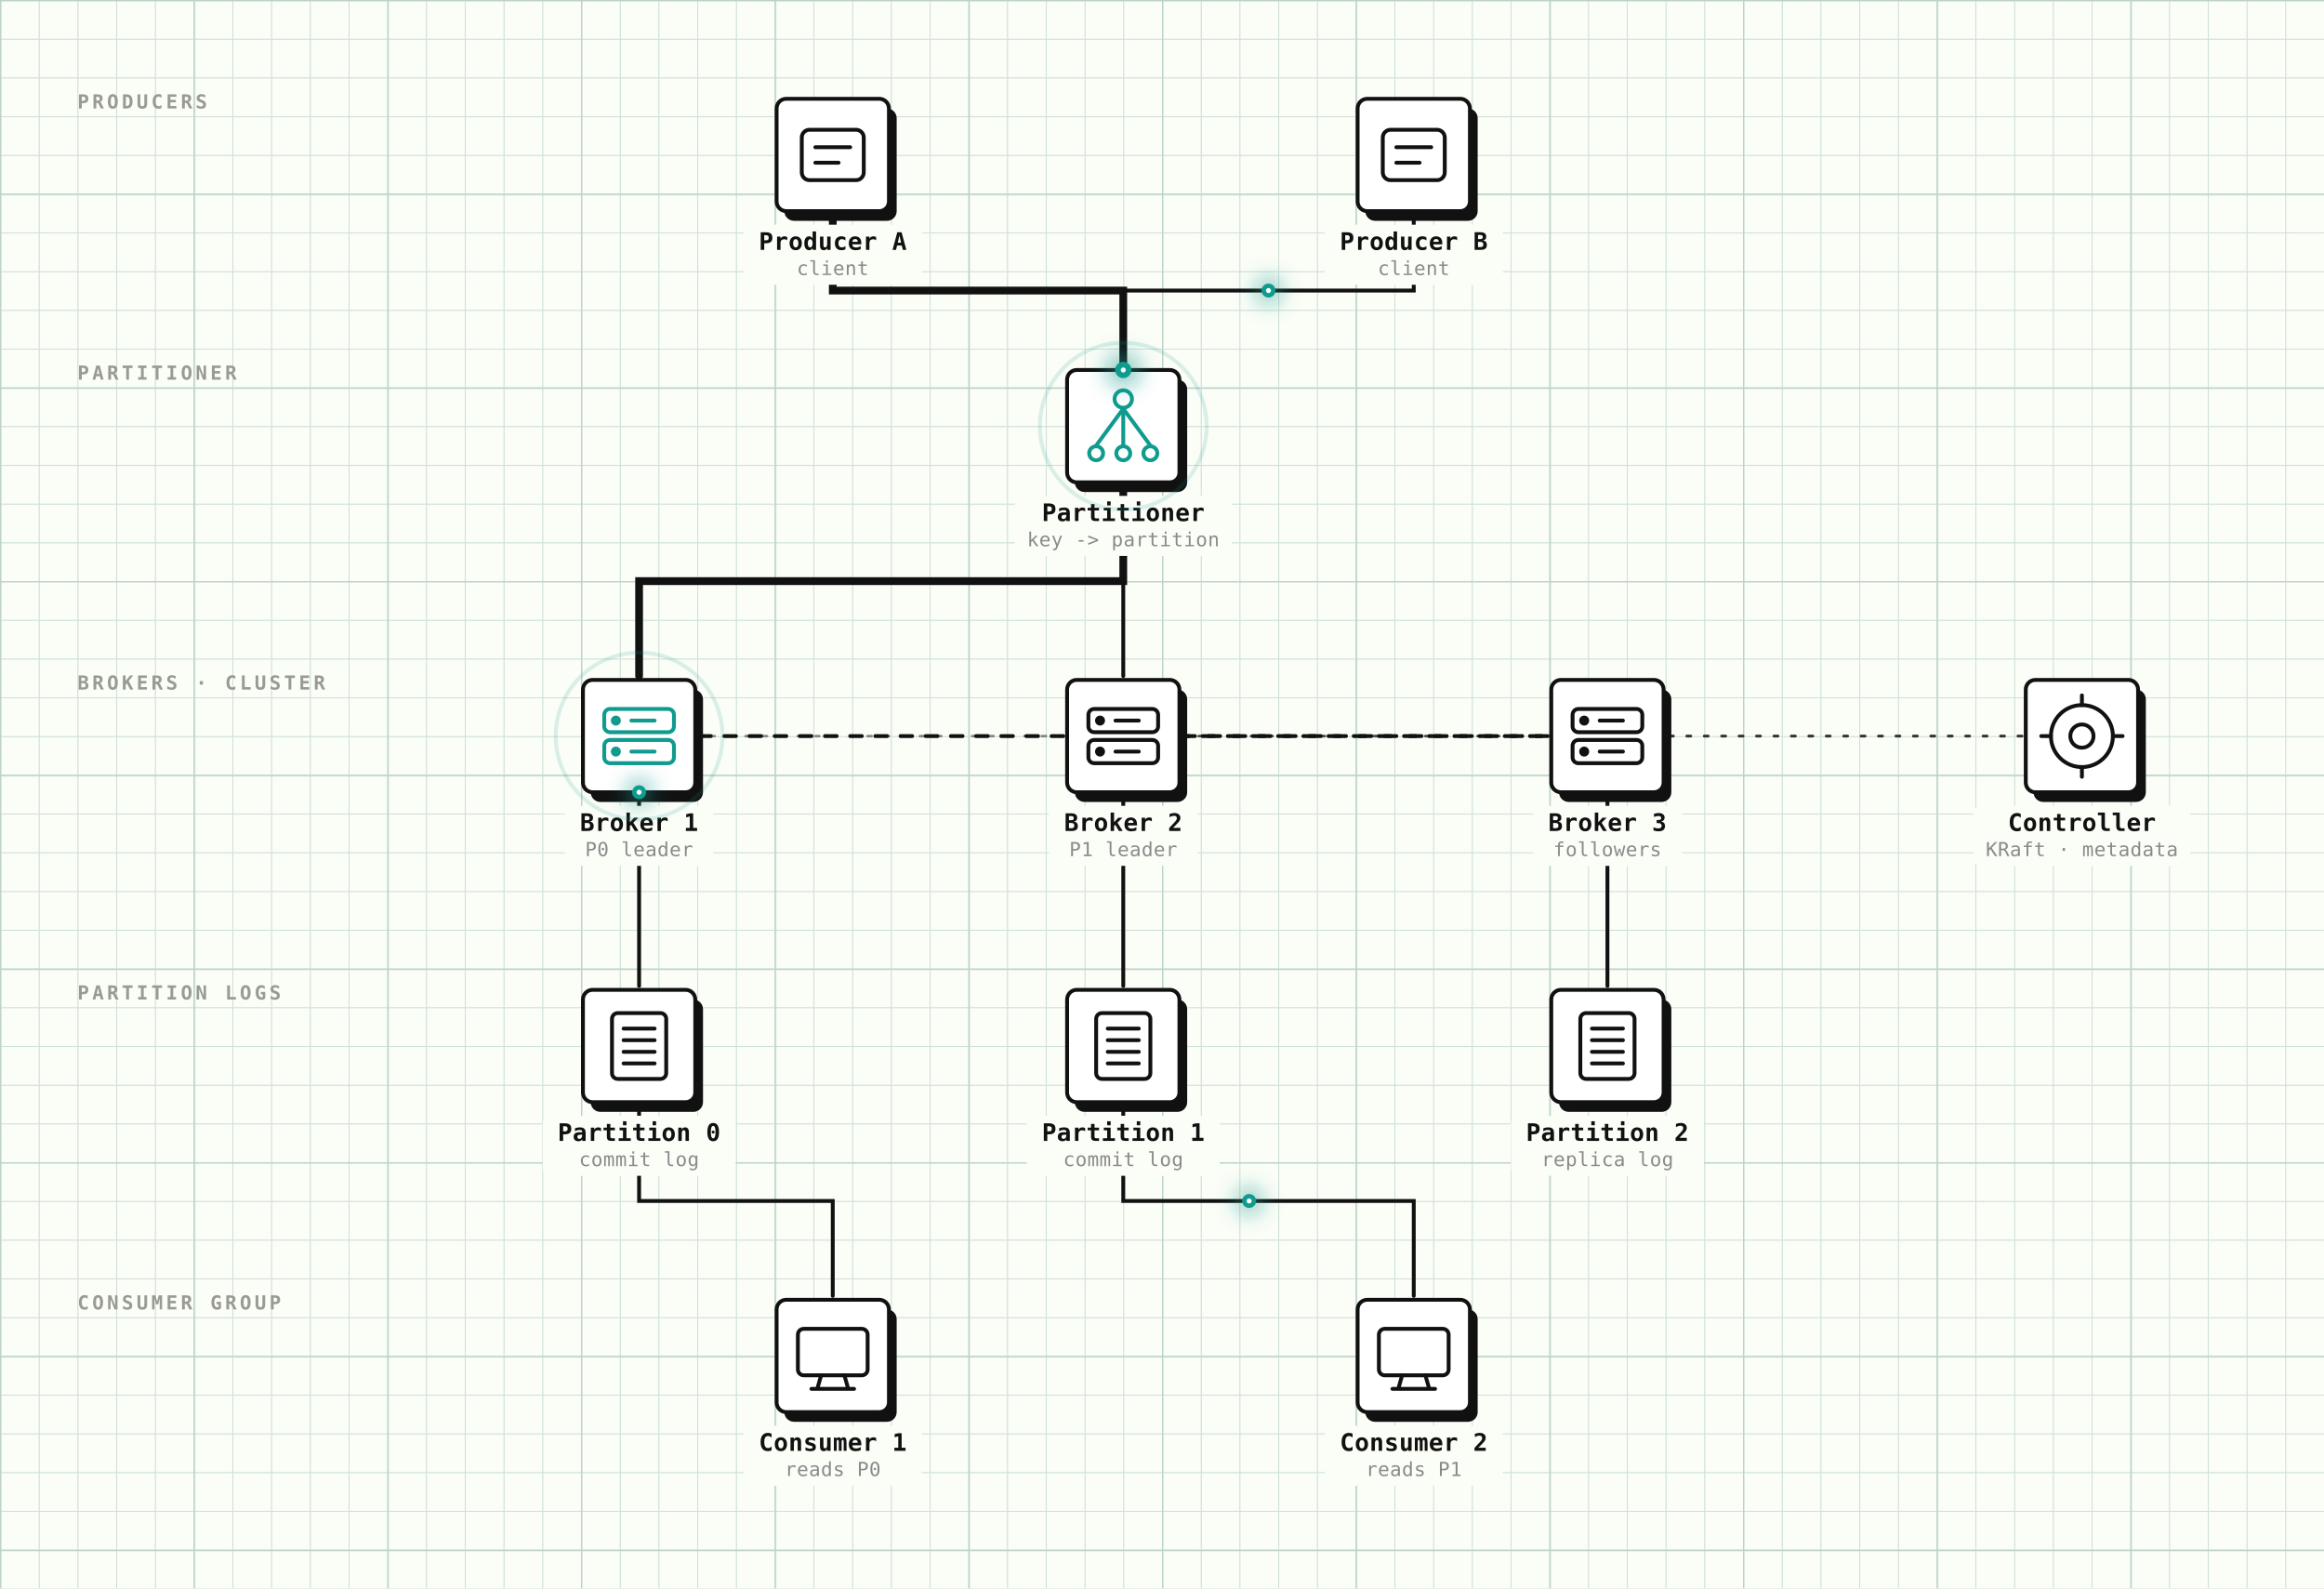
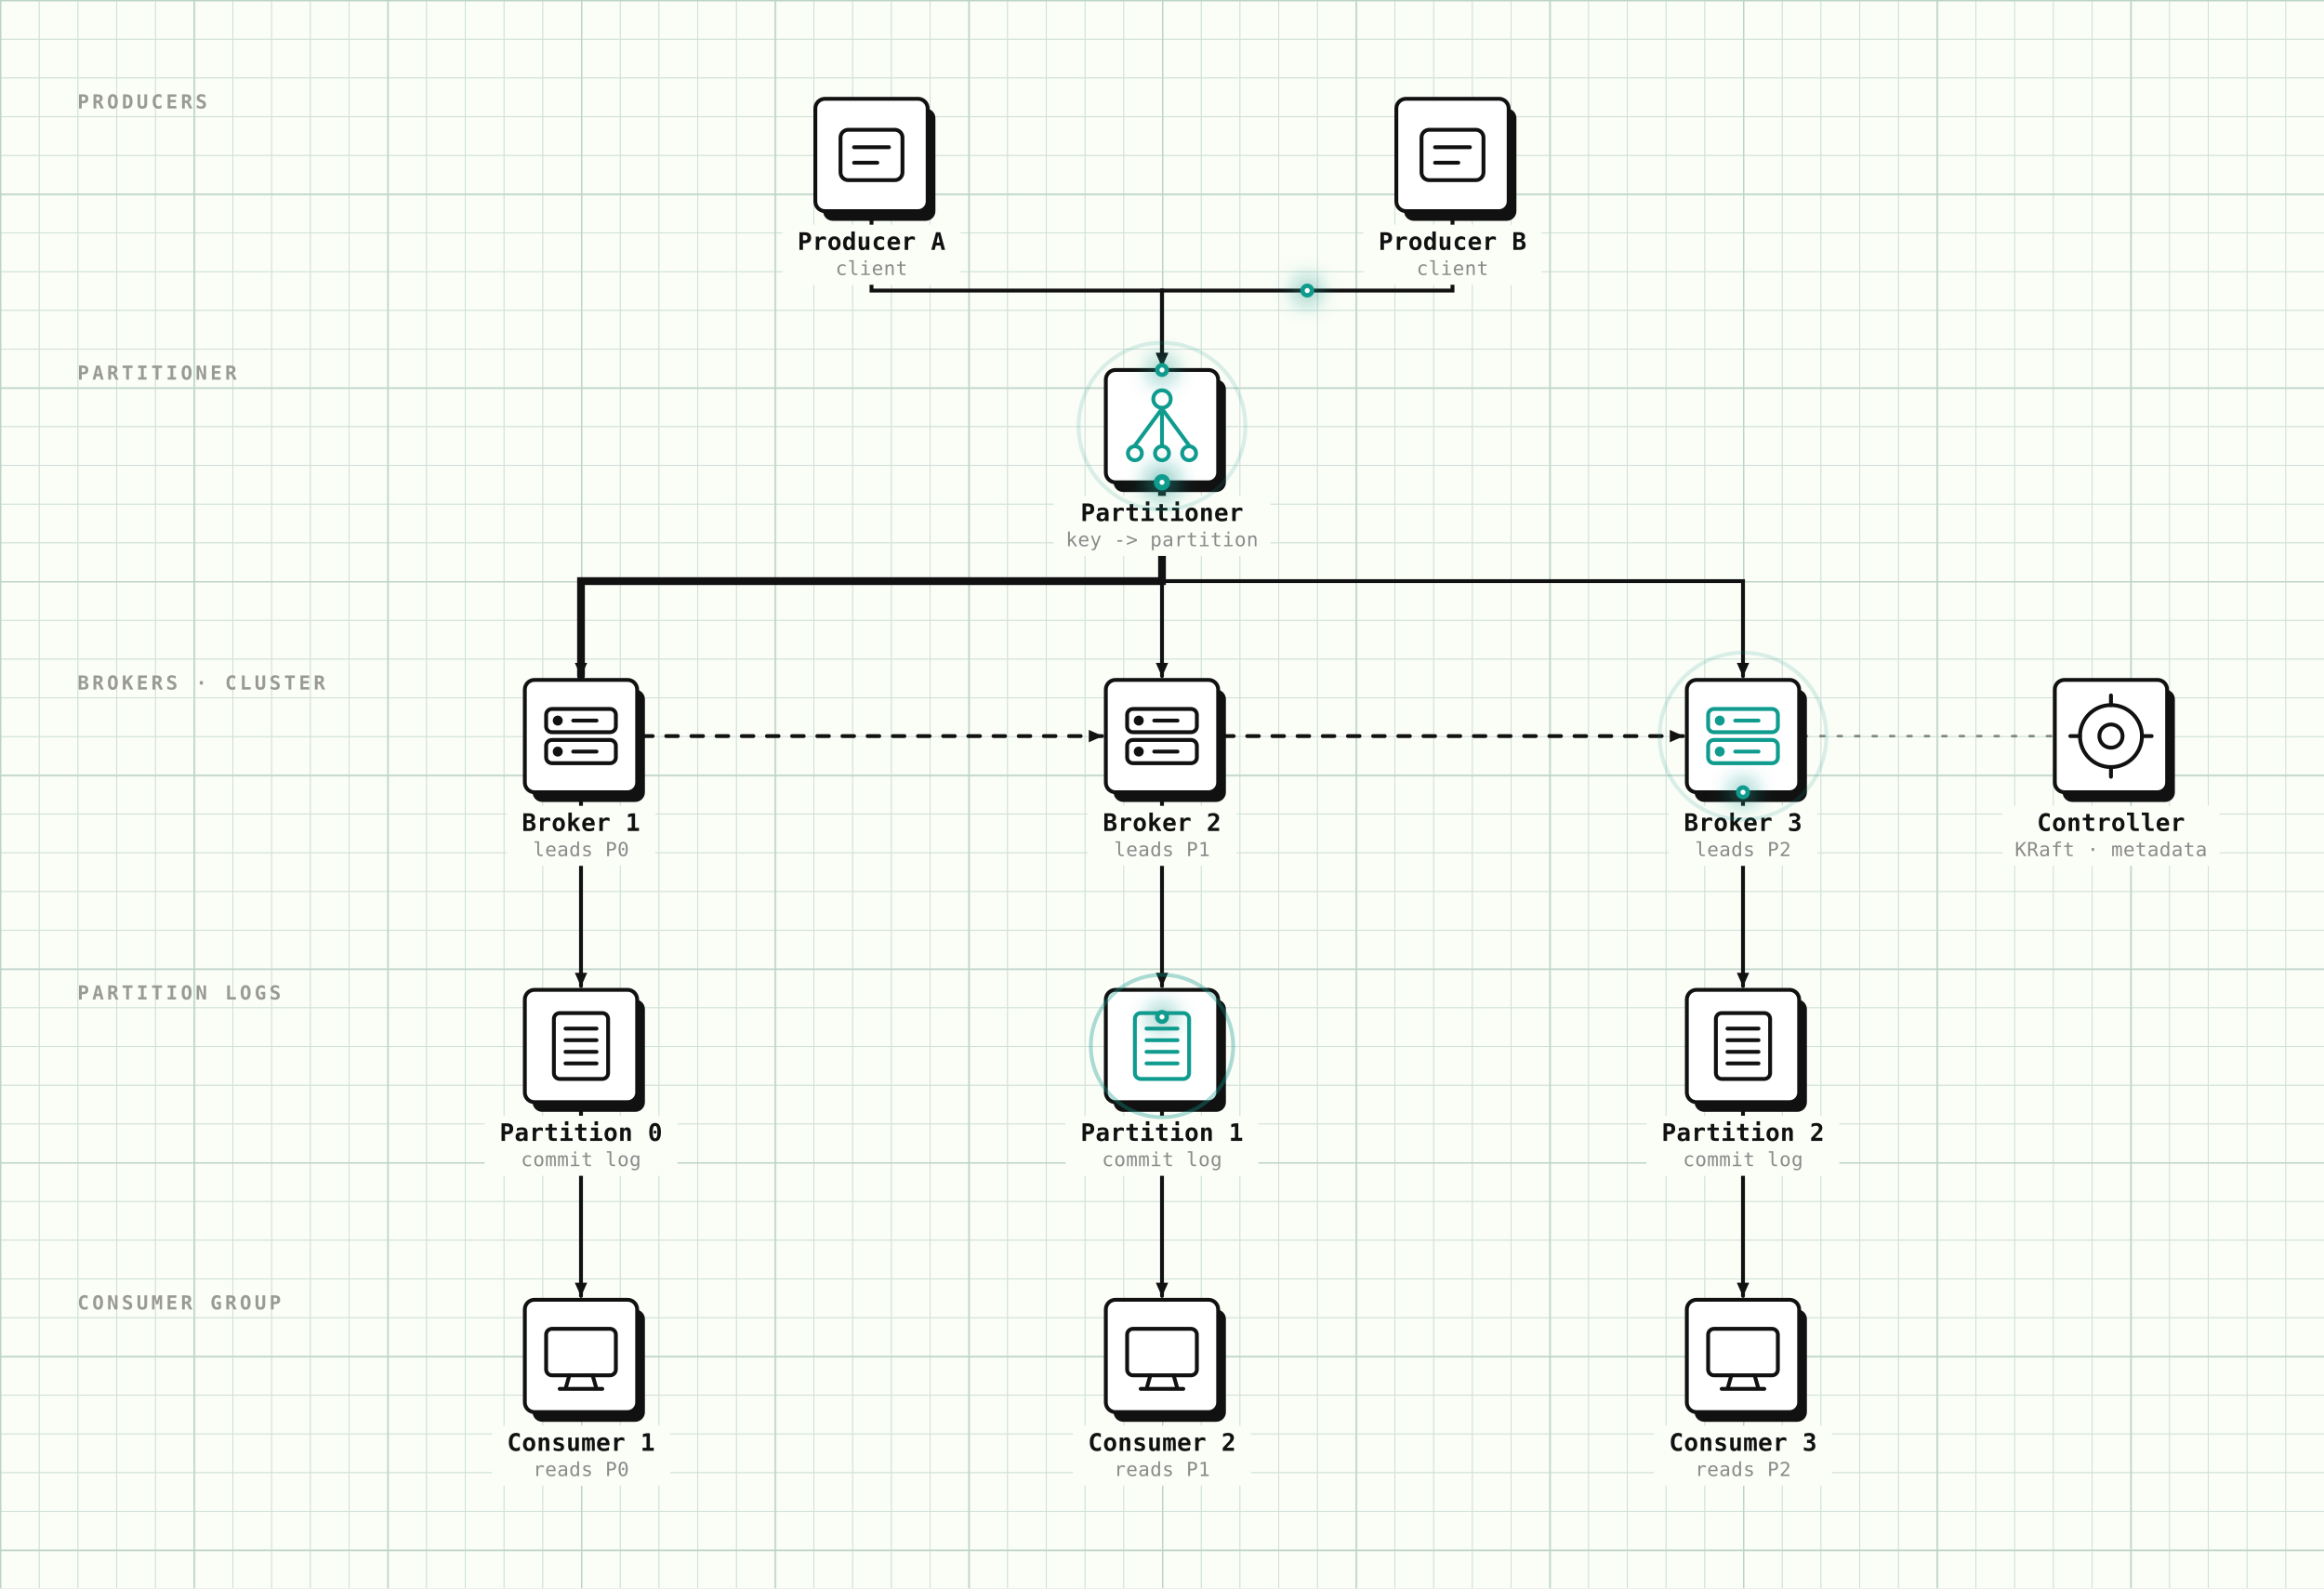
- <svg xmlns="http://www.w3.org/2000/svg" viewBox="0 0 1200 820" class="df-svg" role="img" aria-label="The life of a record">
+ <svg xmlns="http://www.w3.org/2000/svg" viewBox="0 0 1200 820" class="df-svg" role="img" aria-label="The life of a record. Components: Producer A, Producer B, Partitioner, Broker 1, Broker 2, Broker 3, Controller, Partition 0, Partition 1, Partition 2, Consumer 1, Consumer 2, Consumer 3.">
  <style>.df-wrap{font-family:ui-sans-serif,system-ui,-apple-system,'Segoe UI',Roboto,sans-serif;color:#111}
.df-badge{font-family:ui-monospace,Menlo,monospace;font-size:11px;letter-spacing:.2em;text-transform:uppercase;color:#111;background:#ffd23f;display:inline-block;padding:4px 9px;border:2px solid #111;border-radius:4px;box-shadow:2px 2px 0 #111}
.df-title{font-size:clamp(22px,3.3vw,33px);letter-spacing:-.02em;margin:12px 0 6px;font-weight:800}
.df-sub{color:#444;font-size:14.5px;max-width:82ch;margin:0 0 14px;line-height:1.5}
.df-legend{display:inline-flex;flex-wrap:wrap;gap:0;align-items:stretch;background:#fff;border:2px solid #111;border-radius:8px;box-shadow:3px 3px 0 #111;overflow:hidden;font-family:ui-monospace,Menlo,monospace}
.df-legend .k{display:flex;align-items:center;gap:9px;padding:11px 15px;border-right:2px solid #111;font-size:12.5px;font-weight:700;white-space:nowrap}
.df-legend .k:last-child{border-right:0}
.df-legend .g{font-weight:400;color:#777;font-size:11px}
.df-legend .lbl{font-size:10px;letter-spacing:.16em;text-transform:uppercase;padding:11px 12px;background:#111;color:#fff;display:flex;align-items:center}
.df-svg{display:block;width:100%;height:auto;margin-top:14px}
.df-gl{fill:none;stroke:currentColor;stroke-linecap:round;stroke-linejoin:round}
.df-gl.df-f{fill:currentColor}
.df-nm{font-family:ui-monospace,Menlo,monospace;font-size:12.5px;font-weight:700;letter-spacing:.01em;fill:#111}
.df-ns{font-family:ui-monospace,Menlo,monospace;font-size:10px;letter-spacing:.02em;fill:#8a8a8a}
.df-tl{font-family:ui-monospace,Menlo,monospace;font-size:10px;font-weight:700;letter-spacing:.16em;fill:#9a9a94}</style>
  <defs>
    <filter id="df-glow" x="-200%" y="-200%" width="500%" height="500%">
      <feGaussianBlur stdDeviation="5" />
    </filter>
+     <marker id="df-arrow" viewBox="0 0 10 10" refX="8.5" refY="5" markerWidth="8" markerHeight="8" orient="auto" markerUnits="userSpaceOnUse">
+       <path d="M0 1 L9 5 L0 9 Z" fill="#111" />
+     </marker>
    <pattern id="df-gp" width="20" height="20" patternUnits="userSpaceOnUse">
      <path d="M20 0 H0 V20" fill="none" stroke="#cfe0d8" stroke-width="1" />
    </pattern>
    <pattern id="df-gp2" width="100" height="100" patternUnits="userSpaceOnUse">
      <path d="M100 0 H0 V100" fill="none" stroke="#bcd3c8" stroke-width="1.4" />
    </pattern>
  </defs>
  <rect x="0" y="0" width="1200" height="820" fill="#fbfdf7" />
  <rect x="0" y="0" width="1200" height="820" fill="url(#df-gp)" />
  <rect x="0" y="0" width="1200" height="820" fill="url(#df-gp2)" />
  <text x="40" y="56" class="df-tl" text-anchor="start">PRODUCERS</text>
  <text x="40" y="196" class="df-tl" text-anchor="start">PARTITIONER</text>
  <text x="40" y="356" class="df-tl" text-anchor="start">BROKERS · CLUSTER</text>
  <text x="40" y="516" class="df-tl" text-anchor="start">PARTITION LOGS</text>
  <text x="40" y="676" class="df-tl" text-anchor="start">CONSUMER GROUP</text>
-   <path d="M430 111 L 430 150 L 580 150 L 580 189" fill="none" stroke="#111" stroke-width="4" stroke-opacity="1" stroke-dasharray="none" stroke-linecap="round" />
-   <path d="M580 251 L 580 300 L 330 300 L 330 349" fill="none" stroke="#111" stroke-width="4" stroke-opacity="1" stroke-dasharray="none" stroke-linecap="round" />
-   <path d="M730 111 L 730 150 L 580 150 L 580 189" fill="none" stroke="#111" stroke-width="2" stroke-opacity="1" stroke-dasharray="none" stroke-linecap="round" />
-   <path d="M580 251 L 580 349" fill="none" stroke="#111" stroke-width="2" stroke-opacity="1" stroke-dasharray="none" stroke-linecap="round" />
-   <path d="M330 411 L 330 509" fill="none" stroke="#111" stroke-width="2" stroke-opacity="1" stroke-dasharray="none" stroke-linecap="round" />
-   <path d="M580 411 L 580 509" fill="none" stroke="#111" stroke-width="2" stroke-opacity="1" stroke-dasharray="none" stroke-linecap="round" />
-   <path d="M830 411 L 830 509" fill="none" stroke="#111" stroke-width="2" stroke-opacity="1" stroke-dasharray="none" stroke-linecap="round" />
-   <path d="M330 571 L 330 620 L 430 620 L 430 669" fill="none" stroke="#111" stroke-width="2" stroke-opacity="1" stroke-dasharray="none" stroke-linecap="round" />
-   <path d="M580 571 L 580 620 L 730 620 L 730 669" fill="none" stroke="#111" stroke-width="2" stroke-opacity="1" stroke-dasharray="none" stroke-linecap="round" />
-   <path d="M361 380 L 799 380" fill="none" stroke="#111" stroke-width="2" stroke-opacity="1" stroke-dasharray="6 7" stroke-linecap="round" />
-   <path d="M611 380 L 799 380" fill="none" stroke="#111" stroke-width="2" stroke-opacity="1" stroke-dasharray="6 7" stroke-linecap="round" />
-   <path d="M1044 380 L 361 380" fill="none" stroke="#111" stroke-width="1.4" stroke-opacity="0.45" stroke-dasharray="2 7" stroke-linecap="round" />
-   <path d="M1044 380 L 611 380" fill="none" stroke="#111" stroke-width="1.4" stroke-opacity="0.45" stroke-dasharray="2 7" stroke-linecap="round" />
-   <path d="M1044 380 L 861 380" fill="none" stroke="#111" stroke-width="1.4" stroke-opacity="0.45" stroke-dasharray="2 7" stroke-linecap="round" />
-   <g transform="translate(430,80)">
+   <path d="M450 111 L 450 150 L 600 150 L 600 189" fill="none" stroke="#111" stroke-width="2" stroke-opacity="1" stroke-dasharray="none" stroke-linecap="round" marker-end="url(#df-arrow)" />
+   <path d="M750 111 L 750 150 L 600 150 L 600 189" fill="none" stroke="#111" stroke-width="2" stroke-opacity="1" stroke-dasharray="none" stroke-linecap="round" marker-end="url(#df-arrow)" />
+   <path d="M600 251 L 600 300 L 300 300 L 300 349" fill="none" stroke="#111" stroke-width="4" stroke-opacity="1" stroke-dasharray="none" stroke-linecap="round" marker-end="url(#df-arrow)" />
+   <path d="M600 251 L 600 349" fill="none" stroke="#111" stroke-width="2" stroke-opacity="1" stroke-dasharray="none" stroke-linecap="round" marker-end="url(#df-arrow)" />
+   <path d="M600 251 L 600 300 L 900 300 L 900 349" fill="none" stroke="#111" stroke-width="2" stroke-opacity="1" stroke-dasharray="none" stroke-linecap="round" marker-end="url(#df-arrow)" />
+   <path d="M300 411 L 300 509" fill="none" stroke="#111" stroke-width="2" stroke-opacity="1" stroke-dasharray="none" stroke-linecap="round" marker-end="url(#df-arrow)" />
+   <path d="M600 411 L 600 509" fill="none" stroke="#111" stroke-width="2" stroke-opacity="1" stroke-dasharray="none" stroke-linecap="round" marker-end="url(#df-arrow)" />
+   <path d="M900 411 L 900 509" fill="none" stroke="#111" stroke-width="2" stroke-opacity="1" stroke-dasharray="none" stroke-linecap="round" marker-end="url(#df-arrow)" />
+   <path d="M300 571 L 300 669" fill="none" stroke="#111" stroke-width="2" stroke-opacity="1" stroke-dasharray="none" stroke-linecap="round" marker-end="url(#df-arrow)" />
+   <path d="M600 571 L 600 669" fill="none" stroke="#111" stroke-width="2" stroke-opacity="1" stroke-dasharray="none" stroke-linecap="round" marker-end="url(#df-arrow)" />
+   <path d="M900 571 L 900 669" fill="none" stroke="#111" stroke-width="2" stroke-opacity="1" stroke-dasharray="none" stroke-linecap="round" marker-end="url(#df-arrow)" />
+   <path d="M331 380 L 569 380" fill="none" stroke="#111" stroke-width="2" stroke-opacity="1" stroke-dasharray="6 7" stroke-linecap="round" marker-end="url(#df-arrow)" />
+   <path d="M631 380 L 869 380" fill="none" stroke="#111" stroke-width="2" stroke-opacity="1" stroke-dasharray="6 7" stroke-linecap="round" marker-end="url(#df-arrow)" />
+   <path d="M1059 380 L 931 380" fill="none" stroke="#111" stroke-width="1.4" stroke-opacity="0.45" stroke-dasharray="2 7" stroke-linecap="round" />
+   <g transform="translate(450,80)">
    <rect x="-25" y="-24" width="58" height="58" rx="5" fill="#111" />
    <rect x="-29" y="-29" width="58" height="58" rx="5" fill="#fff" stroke="#111" stroke-width="2" />
    <g stroke-width="2" style="color:#111">
      <rect x="-16" y="-13" width="32" height="26" rx="4" class="df-gl" />
      <path d="M-9 -4 h18 M-9 4 h12" class="df-gl" />
    </g>
  </g>
-   <rect x="384" y="116" width="92" height="31" rx="4" fill="#fbfdf7" />
-   <text x="430" y="129" class="df-nm" text-anchor="middle">Producer A</text>
-   <text x="430" y="142" class="df-ns" text-anchor="middle">client</text>
-   <g transform="translate(730,80)">
+   <rect x="404" y="116" width="92" height="31" rx="4" fill="#fbfdf7" />
+   <text x="450" y="129" class="df-nm" text-anchor="middle">Producer A</text>
+   <text x="450" y="142" class="df-ns" text-anchor="middle">client</text>
+   <g transform="translate(750,80)">
    <rect x="-25" y="-24" width="58" height="58" rx="5" fill="#111" />
    <rect x="-29" y="-29" width="58" height="58" rx="5" fill="#fff" stroke="#111" stroke-width="2" />
    <g stroke-width="2" style="color:#111">
      <rect x="-16" y="-13" width="32" height="26" rx="4" class="df-gl" />
      <path d="M-9 -4 h18 M-9 4 h12" class="df-gl" />
    </g>
  </g>
-   <rect x="684" y="116" width="92" height="31" rx="4" fill="#fbfdf7" />
-   <text x="730" y="129" class="df-nm" text-anchor="middle">Producer B</text>
-   <text x="730" y="142" class="df-ns" text-anchor="middle">client</text>
-   <g transform="translate(580,220)">
+   <rect x="704" y="116" width="92" height="31" rx="4" fill="#fbfdf7" />
+   <text x="750" y="129" class="df-nm" text-anchor="middle">Producer B</text>
+   <text x="750" y="142" class="df-ns" text-anchor="middle">client</text>
+   <g transform="translate(600,220)">
    <rect x="-25" y="-24" width="58" height="58" rx="5" fill="#111" />
    <rect x="-29" y="-29" width="58" height="58" rx="5" fill="#fff" stroke="#111" stroke-width="2" />
    <g stroke-width="2" style="color: rgb(15, 155, 142);">
      <circle cx="0" cy="-14" r="4.5" class="df-gl" />
      <path d="M0 -9 L-14 10 M0 -9 L0 10 M0 -9 L14 10" class="df-gl" />
      <circle cx="-14" cy="14" r="3.6" class="df-gl" />
      <circle cx="0" cy="14" r="3.6" class="df-gl" />
      <circle cx="14" cy="14" r="3.6" class="df-gl" />
    </g>
  </g>
-   <rect x="524" y="256" width="112" height="31" rx="4" fill="#fbfdf7" />
-   <text x="580" y="269" class="df-nm" text-anchor="middle">Partitioner</text>
-   <text x="580" y="282" class="df-ns" text-anchor="middle">key -&gt; partition</text>
-   <g transform="translate(330,380)">
+   <rect x="544" y="256" width="112" height="31" rx="4" fill="#fbfdf7" />
+   <text x="600" y="269" class="df-nm" text-anchor="middle">Partitioner</text>
+   <text x="600" y="282" class="df-ns" text-anchor="middle">key -&gt; partition</text>
+   <g transform="translate(300,380)">
+     <rect x="-25" y="-24" width="58" height="58" rx="5" fill="#111" />
+     <rect x="-29" y="-29" width="58" height="58" rx="5" fill="#fff" stroke="#111" stroke-width="2" />
+     <g stroke-width="2" style="color:#111">
+       <rect x="-18" y="-14" width="36" height="12" rx="3" class="df-gl" />
+       <circle cx="-12" cy="-8" r="1.6" class="df-gl df-f" />
+       <path d="M-4 -8 h12" class="df-gl" />
+       <rect x="-18" y="2" width="36" height="12" rx="3" class="df-gl" />
+       <circle cx="-12" cy="8" r="1.6" class="df-gl df-f" />
+       <path d="M-4 8 h12" class="df-gl" />
+     </g>
+   </g>
+   <rect x="261.6" y="416" width="76.8" height="31" rx="4" fill="#fbfdf7" />
+   <text x="300" y="429" class="df-nm" text-anchor="middle">Broker 1</text>
+   <text x="300" y="442" class="df-ns" text-anchor="middle">leads P0</text>
+   <g transform="translate(600,380)">
+     <rect x="-25" y="-24" width="58" height="58" rx="5" fill="#111" />
+     <rect x="-29" y="-29" width="58" height="58" rx="5" fill="#fff" stroke="#111" stroke-width="2" />
+     <g stroke-width="2" style="color:#111">
+       <rect x="-18" y="-14" width="36" height="12" rx="3" class="df-gl" />
+       <circle cx="-12" cy="-8" r="1.6" class="df-gl df-f" />
+       <path d="M-4 -8 h12" class="df-gl" />
+       <rect x="-18" y="2" width="36" height="12" rx="3" class="df-gl" />
+       <circle cx="-12" cy="8" r="1.6" class="df-gl df-f" />
+       <path d="M-4 8 h12" class="df-gl" />
+     </g>
+   </g>
+   <rect x="561.6" y="416" width="76.8" height="31" rx="4" fill="#fbfdf7" />
+   <text x="600" y="429" class="df-nm" text-anchor="middle">Broker 2</text>
+   <text x="600" y="442" class="df-ns" text-anchor="middle">leads P1</text>
+   <g transform="translate(900,380)">
    <rect x="-25" y="-24" width="58" height="58" rx="5" fill="#111" />
    <rect x="-29" y="-29" width="58" height="58" rx="5" fill="#fff" stroke="#111" stroke-width="2" />
    <g stroke-width="2" style="color: rgb(15, 155, 142);">
      <rect x="-18" y="-14" width="36" height="12" rx="3" class="df-gl" />
      <circle cx="-12" cy="-8" r="1.6" class="df-gl df-f" />
      <path d="M-4 -8 h12" class="df-gl" />
      <rect x="-18" y="2" width="36" height="12" rx="3" class="df-gl" />
      <circle cx="-12" cy="8" r="1.6" class="df-gl df-f" />
      <path d="M-4 8 h12" class="df-gl" />
    </g>
  </g>
-   <rect x="291.6" y="416" width="76.8" height="31" rx="4" fill="#fbfdf7" />
-   <text x="330" y="429" class="df-nm" text-anchor="middle">Broker 1</text>
-   <text x="330" y="442" class="df-ns" text-anchor="middle">P0 leader</text>
-   <g transform="translate(580,380)">
-     <rect x="-25" y="-24" width="58" height="58" rx="5" fill="#111" />
-     <rect x="-29" y="-29" width="58" height="58" rx="5" fill="#fff" stroke="#111" stroke-width="2" />
-     <g stroke-width="2" style="color:#111">
-       <rect x="-18" y="-14" width="36" height="12" rx="3" class="df-gl" />
-       <circle cx="-12" cy="-8" r="1.6" class="df-gl df-f" />
-       <path d="M-4 -8 h12" class="df-gl" />
-       <rect x="-18" y="2" width="36" height="12" rx="3" class="df-gl" />
-       <circle cx="-12" cy="8" r="1.6" class="df-gl df-f" />
-       <path d="M-4 8 h12" class="df-gl" />
-     </g>
-   </g>
-   <rect x="541.6" y="416" width="76.8" height="31" rx="4" fill="#fbfdf7" />
-   <text x="580" y="429" class="df-nm" text-anchor="middle">Broker 2</text>
-   <text x="580" y="442" class="df-ns" text-anchor="middle">P1 leader</text>
-   <g transform="translate(830,380)">
-     <rect x="-25" y="-24" width="58" height="58" rx="5" fill="#111" />
-     <rect x="-29" y="-29" width="58" height="58" rx="5" fill="#fff" stroke="#111" stroke-width="2" />
-     <g stroke-width="2" style="color:#111">
-       <rect x="-18" y="-14" width="36" height="12" rx="3" class="df-gl" />
-       <circle cx="-12" cy="-8" r="1.6" class="df-gl df-f" />
-       <path d="M-4 -8 h12" class="df-gl" />
-       <rect x="-18" y="2" width="36" height="12" rx="3" class="df-gl" />
-       <circle cx="-12" cy="8" r="1.6" class="df-gl df-f" />
-       <path d="M-4 8 h12" class="df-gl" />
-     </g>
-   </g>
-   <rect x="791.6" y="416" width="76.8" height="31" rx="4" fill="#fbfdf7" />
-   <text x="830" y="429" class="df-nm" text-anchor="middle">Broker 3</text>
-   <text x="830" y="442" class="df-ns" text-anchor="middle">followers</text>
-   <g transform="translate(1075,380)">
+   <rect x="861.6" y="416" width="76.8" height="31" rx="4" fill="#fbfdf7" />
+   <text x="900" y="429" class="df-nm" text-anchor="middle">Broker 3</text>
+   <text x="900" y="442" class="df-ns" text-anchor="middle">leads P2</text>
+   <g transform="translate(1090,380)">
    <rect x="-25" y="-24" width="58" height="58" rx="5" fill="#111" />
    <rect x="-29" y="-29" width="58" height="58" rx="5" fill="#fff" stroke="#111" stroke-width="2" />
    <g stroke-width="2" style="color:#111">
      <circle cx="0" cy="0" r="16" class="df-gl" />
      <circle cx="0" cy="0" r="6" class="df-gl" />
      <path d="M0 -16 v-5 M0 16 v5 M-16 0 h-5 M16 0 h5" class="df-gl" />
    </g>
  </g>
-   <rect x="1019" y="416" width="112" height="31" rx="4" fill="#fbfdf7" />
-   <text x="1075" y="429" class="df-nm" text-anchor="middle">Controller</text>
-   <text x="1075" y="442" class="df-ns" text-anchor="middle">KRaft · metadata</text>
-   <g transform="translate(330,540)">
+   <rect x="1034" y="416" width="112" height="31" rx="4" fill="#fbfdf7" />
+   <text x="1090" y="429" class="df-nm" text-anchor="middle">Controller</text>
+   <text x="1090" y="442" class="df-ns" text-anchor="middle">KRaft · metadata</text>
+   <g transform="translate(300,540)">
    <rect x="-25" y="-24" width="58" height="58" rx="5" fill="#111" />
    <rect x="-29" y="-29" width="58" height="58" rx="5" fill="#fff" stroke="#111" stroke-width="2" />
    <g stroke-width="2" style="color:#111">
      <rect x="-14" y="-17" width="28" height="34" rx="3" class="df-gl" />
      <path d="M-8 -9 h16" class="df-gl" />
      <path d="M-8 -3 h16" class="df-gl" />
      <path d="M-8 3 h16" class="df-gl" />
      <path d="M-8 9 h16" class="df-gl" />
    </g>
  </g>
-   <rect x="280.2" y="576" width="99.6" height="31" rx="4" fill="#fbfdf7" />
-   <text x="330" y="589" class="df-nm" text-anchor="middle">Partition 0</text>
-   <text x="330" y="602" class="df-ns" text-anchor="middle">commit log</text>
-   <g transform="translate(580,540)">
-     <rect x="-25" y="-24" width="58" height="58" rx="5" fill="#111" />
-     <rect x="-29" y="-29" width="58" height="58" rx="5" fill="#fff" stroke="#111" stroke-width="2" />
-     <g stroke-width="2" style="color:#111">
+   <rect x="250.2" y="576" width="99.6" height="31" rx="4" fill="#fbfdf7" />
+   <text x="300" y="589" class="df-nm" text-anchor="middle">Partition 0</text>
+   <text x="300" y="602" class="df-ns" text-anchor="middle">commit log</text>
+   <g transform="translate(600,540)">
+     <rect x="-25" y="-24" width="58" height="58" rx="5" fill="#111" />
+     <rect x="-29" y="-29" width="58" height="58" rx="5" fill="#fff" stroke="#111" stroke-width="2" />
+     <g stroke-width="2" style="color: rgb(15, 155, 142);">
      <rect x="-14" y="-17" width="28" height="34" rx="3" class="df-gl" />
      <path d="M-8 -9 h16" class="df-gl" />
      <path d="M-8 -3 h16" class="df-gl" />
      <path d="M-8 3 h16" class="df-gl" />
      <path d="M-8 9 h16" class="df-gl" />
    </g>
  </g>
-   <rect x="530.2" y="576" width="99.6" height="31" rx="4" fill="#fbfdf7" />
-   <text x="580" y="589" class="df-nm" text-anchor="middle">Partition 1</text>
-   <text x="580" y="602" class="df-ns" text-anchor="middle">commit log</text>
-   <g transform="translate(830,540)">
+   <rect x="550.2" y="576" width="99.6" height="31" rx="4" fill="#fbfdf7" />
+   <text x="600" y="589" class="df-nm" text-anchor="middle">Partition 1</text>
+   <text x="600" y="602" class="df-ns" text-anchor="middle">commit log</text>
+   <g transform="translate(900,540)">
    <rect x="-25" y="-24" width="58" height="58" rx="5" fill="#111" />
    <rect x="-29" y="-29" width="58" height="58" rx="5" fill="#fff" stroke="#111" stroke-width="2" />
    <g stroke-width="2" style="color:#111">
      <rect x="-14" y="-17" width="28" height="34" rx="3" class="df-gl" />
      <path d="M-8 -9 h16" class="df-gl" />
      <path d="M-8 -3 h16" class="df-gl" />
      <path d="M-8 3 h16" class="df-gl" />
      <path d="M-8 9 h16" class="df-gl" />
    </g>
  </g>
-   <rect x="780.2" y="576" width="99.6" height="31" rx="4" fill="#fbfdf7" />
-   <text x="830" y="589" class="df-nm" text-anchor="middle">Partition 2</text>
-   <text x="830" y="602" class="df-ns" text-anchor="middle">replica log</text>
-   <g transform="translate(430,700)">
+   <rect x="850.2" y="576" width="99.6" height="31" rx="4" fill="#fbfdf7" />
+   <text x="900" y="589" class="df-nm" text-anchor="middle">Partition 2</text>
+   <text x="900" y="602" class="df-ns" text-anchor="middle">commit log</text>
+   <g transform="translate(300,700)">
    <rect x="-25" y="-24" width="58" height="58" rx="5" fill="#111" />
    <rect x="-29" y="-29" width="58" height="58" rx="5" fill="#fff" stroke="#111" stroke-width="2" />
    <g stroke-width="2" style="color:#111">
      <rect x="-18" y="-14" width="36" height="24" rx="3" class="df-gl" />
      <path d="M-6 10 l-2 7 M6 10 l2 7 M-11 17 h22" class="df-gl" />
    </g>
  </g>
-   <rect x="384" y="736" width="92" height="31" rx="4" fill="#fbfdf7" />
-   <text x="430" y="749" class="df-nm" text-anchor="middle">Consumer 1</text>
-   <text x="430" y="762" class="df-ns" text-anchor="middle">reads P0</text>
-   <g transform="translate(730,700)">
+   <rect x="254" y="736" width="92" height="31" rx="4" fill="#fbfdf7" />
+   <text x="300" y="749" class="df-nm" text-anchor="middle">Consumer 1</text>
+   <text x="300" y="762" class="df-ns" text-anchor="middle">reads P0</text>
+   <g transform="translate(600,700)">
    <rect x="-25" y="-24" width="58" height="58" rx="5" fill="#111" />
    <rect x="-29" y="-29" width="58" height="58" rx="5" fill="#fff" stroke="#111" stroke-width="2" />
    <g stroke-width="2" style="color:#111">
      <rect x="-18" y="-14" width="36" height="24" rx="3" class="df-gl" />
      <path d="M-6 10 l-2 7 M6 10 l2 7 M-11 17 h22" class="df-gl" />
    </g>
  </g>
-   <rect x="684" y="736" width="92" height="31" rx="4" fill="#fbfdf7" />
-   <text x="730" y="749" class="df-nm" text-anchor="middle">Consumer 2</text>
-   <text x="730" y="762" class="df-ns" text-anchor="middle">reads P1</text>
+   <rect x="554" y="736" width="92" height="31" rx="4" fill="#fbfdf7" />
+   <text x="600" y="749" class="df-nm" text-anchor="middle">Consumer 2</text>
+   <text x="600" y="762" class="df-ns" text-anchor="middle">reads P1</text>
+   <g transform="translate(900,700)">
+     <rect x="-25" y="-24" width="58" height="58" rx="5" fill="#111" />
+     <rect x="-29" y="-29" width="58" height="58" rx="5" fill="#fff" stroke="#111" stroke-width="2" />
+     <g stroke-width="2" style="color:#111">
+       <rect x="-18" y="-14" width="36" height="24" rx="3" class="df-gl" />
+       <path d="M-6 10 l-2 7 M6 10 l2 7 M-11 17 h22" class="df-gl" />
+     </g>
+   </g>
+   <rect x="854" y="736" width="92" height="31" rx="4" fill="#fbfdf7" />
+   <text x="900" y="749" class="df-nm" text-anchor="middle">Consumer 3</text>
+   <text x="900" y="762" class="df-ns" text-anchor="middle">reads P2</text>
  <g>
-     <circle cx="580" cy="191" r="9" fill="#0f9b8e" filter="url(#df-glow)" fill-opacity="0.5" />
-     <circle cx="580" cy="191" r="4.2" fill="#0f9b8e" />
-     <circle cx="580" cy="191" r="1.3" fill="#fff" />
-     <circle cx="655" cy="150" r="7" fill="#0f9b8e" filter="url(#df-glow)" fill-opacity="0.5" />
-     <circle cx="655" cy="150" r="3.6" fill="#0f9b8e" />
-     <circle cx="655" cy="150" r="1.3" fill="#fff" />
-     <circle cx="330" cy="409" r="7" fill="#0f9b8e" filter="url(#df-glow)" fill-opacity="0.5" />
-     <circle cx="330" cy="409" r="3.6" fill="#0f9b8e" />
-     <circle cx="330" cy="409" r="1.3" fill="#fff" />
-     <circle cx="645" cy="620" r="7" fill="#0f9b8e" filter="url(#df-glow)" fill-opacity="0.5" />
-     <circle cx="645" cy="620" r="3.6" fill="#0f9b8e" />
-     <circle cx="645" cy="620" r="1.3" fill="#fff" />
-     <circle cx="580" cy="220" r="43.05" fill="none" stroke="#0f9b8e" stroke-width="2" stroke-opacity="0.151" />
-     <circle cx="330" cy="380" r="43.05" fill="none" stroke="#0f9b8e" stroke-width="2" stroke-opacity="0.151" />
+     <circle cx="600" cy="191" r="7" fill="#0f9b8e" filter="url(#df-glow)" fill-opacity="0.5" />
+     <circle cx="600" cy="191" r="3.6" fill="#0f9b8e" />
+     <circle cx="600" cy="191" r="1.3" fill="#fff" />
+     <circle cx="675" cy="150" r="7" fill="#0f9b8e" filter="url(#df-glow)" fill-opacity="0.5" />
+     <circle cx="675" cy="150" r="3.6" fill="#0f9b8e" />
+     <circle cx="675" cy="150" r="1.3" fill="#fff" />
+     <circle cx="600" cy="249" r="9" fill="#0f9b8e" filter="url(#df-glow)" fill-opacity="0.5" />
+     <circle cx="600" cy="249" r="4.2" fill="#0f9b8e" />
+     <circle cx="600" cy="249" r="1.3" fill="#fff" />
+     <circle cx="600" cy="525" r="7" fill="#0f9b8e" filter="url(#df-glow)" fill-opacity="0.5" />
+     <circle cx="600" cy="525" r="3.6" fill="#0f9b8e" />
+     <circle cx="600" cy="525" r="1.3" fill="#fff" />
+     <circle cx="900" cy="409" r="7" fill="#0f9b8e" filter="url(#df-glow)" fill-opacity="0.5" />
+     <circle cx="900" cy="409" r="3.6" fill="#0f9b8e" />
+     <circle cx="900" cy="409" r="1.3" fill="#fff" />
+     <circle cx="600" cy="220" r="43.05" fill="none" stroke="#0f9b8e" stroke-width="2" stroke-opacity="0.151" />
+     <circle cx="900" cy="380" r="43.05" fill="none" stroke="#0f9b8e" stroke-width="2" stroke-opacity="0.151" />
+     <circle cx="600" cy="540" r="36.75" fill="none" stroke="#0f9b8e" stroke-width="2" stroke-opacity="0.344" />
  </g>
</svg>
